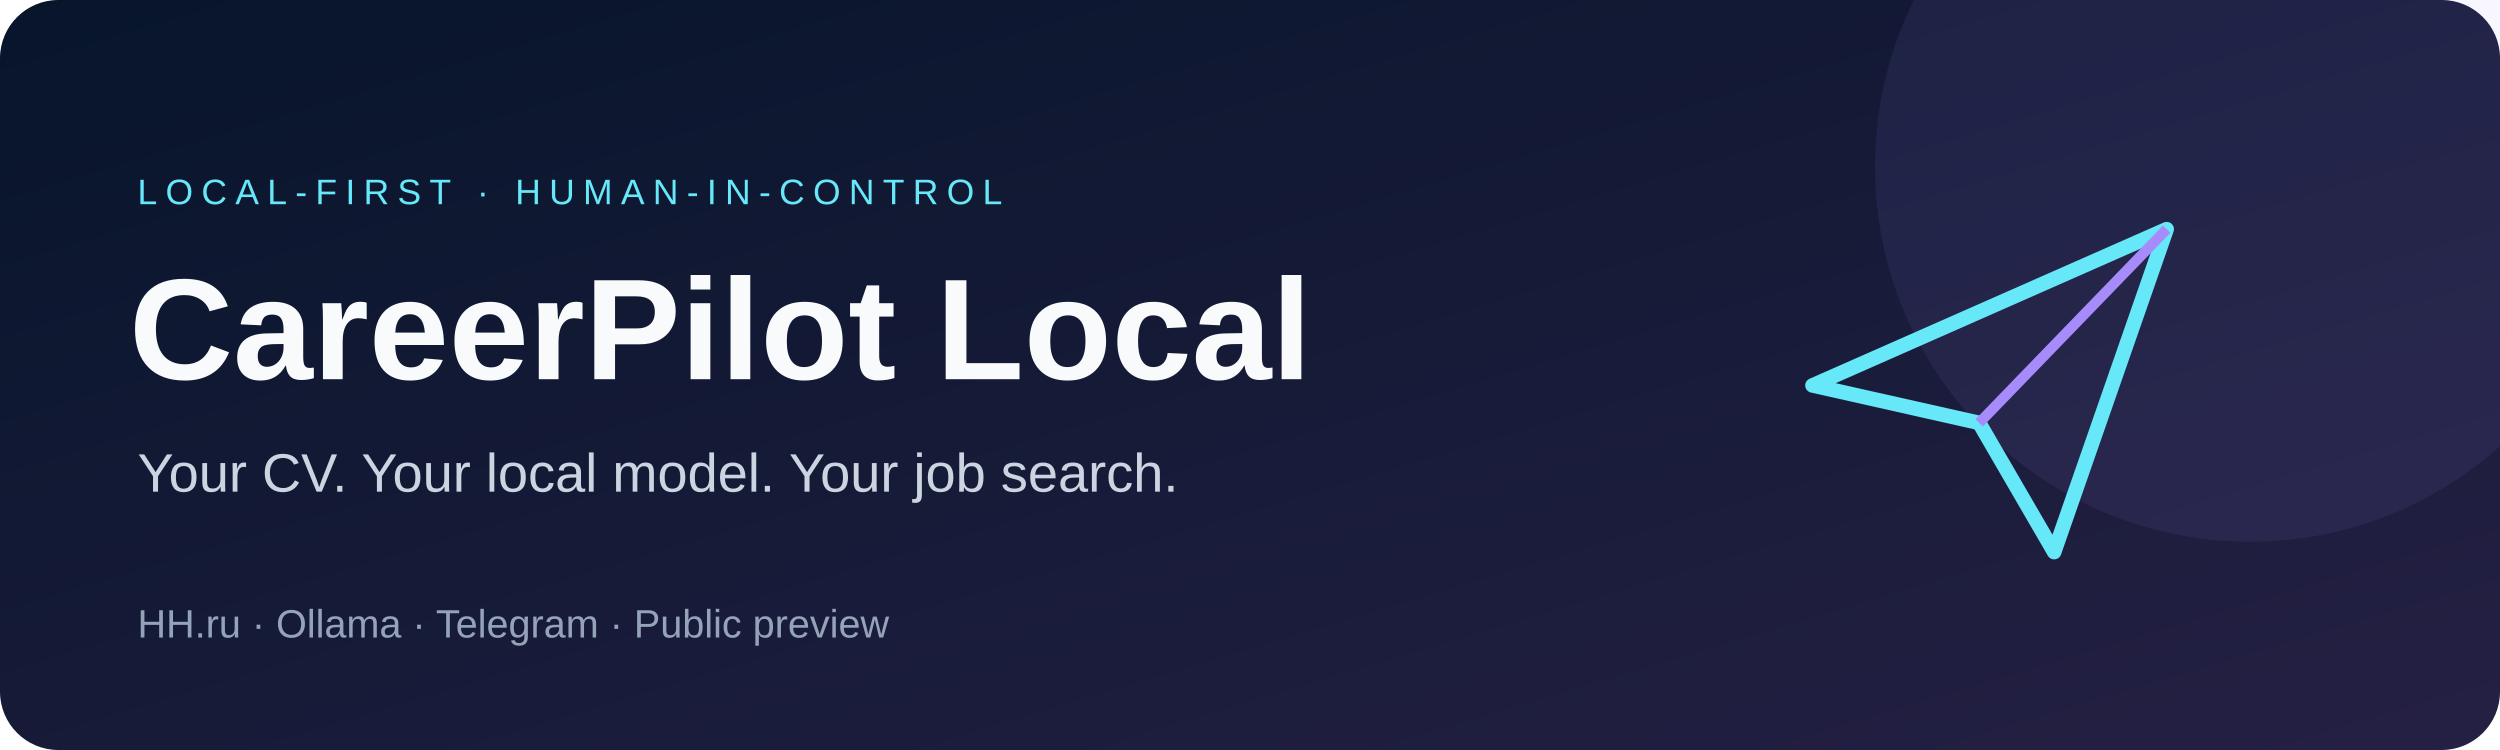
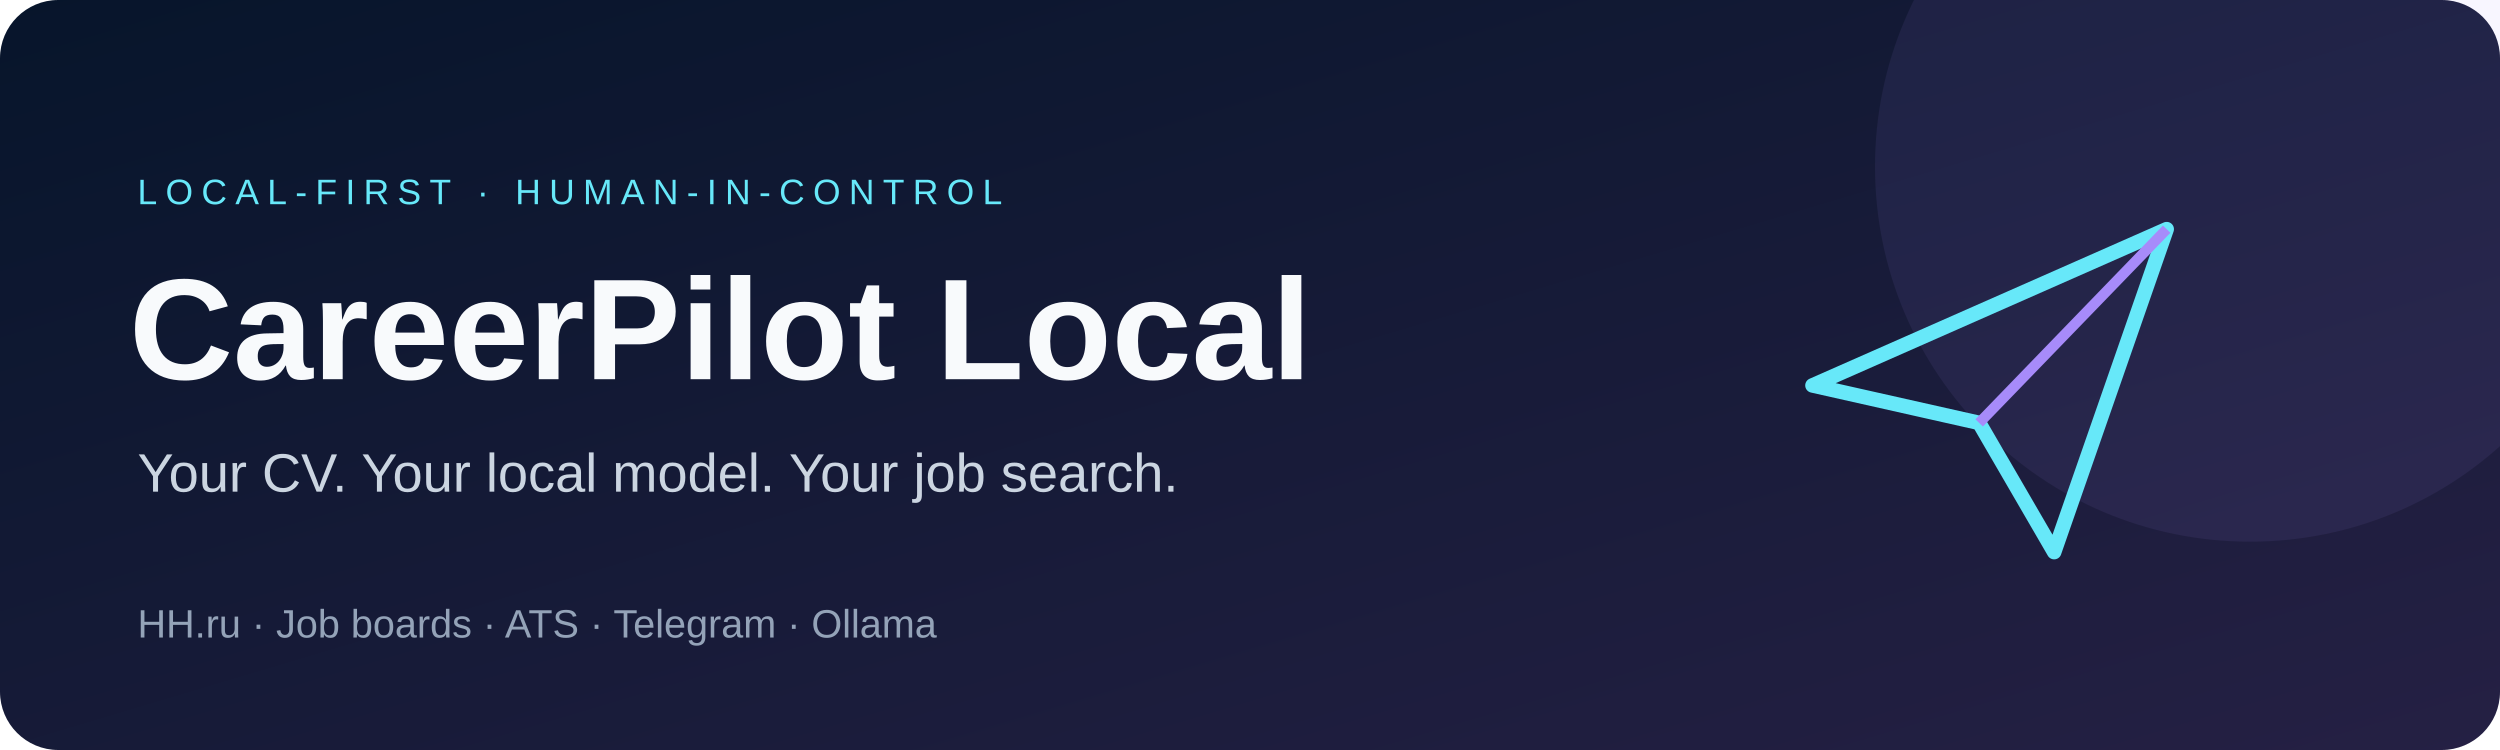
<svg xmlns="http://www.w3.org/2000/svg" width="1200" height="360" viewBox="0 0 1200 360" role="img" aria-label="CareerPilot Local: your CV, your local model, your job search">
  <defs>
    <linearGradient id="bg" x2="1" y2="1">
      <stop stop-color="#07152b" />
      <stop offset="1" stop-color="#252044" />
    </linearGradient>
  </defs>
  <rect width="1200" height="360" rx="28" fill="url(#bg)" />
  <circle cx="1080" cy="80" r="180" fill="#a78bfa" opacity=".08" />
  <path d="M870 185 1040 110 986 265 950 203Z" fill="none" stroke="#67e8f9" stroke-width="7" stroke-linejoin="round" />
  <path d="m950 203 90-93" stroke="#a78bfa" stroke-width="5" />
  <text x="66" y="98" fill="#67e8f9" font-family="Arial,sans-serif" font-size="17" letter-spacing="4">LOCAL-FIRST · HUMAN-IN-CONTROL</text>
  <text x="62" y="182" fill="#f8fafc" font-family="Arial,sans-serif" font-size="69" font-weight="700">CareerPilot Local</text>
  <text x="66" y="236" fill="#cbd5e1" font-family="Arial,sans-serif" font-size="26">Your CV. Your local model. Your job search.</text>
-   <text x="66" y="306" fill="#94a3b8" font-family="Arial,sans-serif" font-size="19">HH.ru · Ollama · Telegram · Public preview</text>
+   <text x="66" y="306" fill="#94a3b8" font-family="Arial,sans-serif" font-size="19">HH.ru · Job boards · ATS · Telegram · Ollama</text>
</svg>
